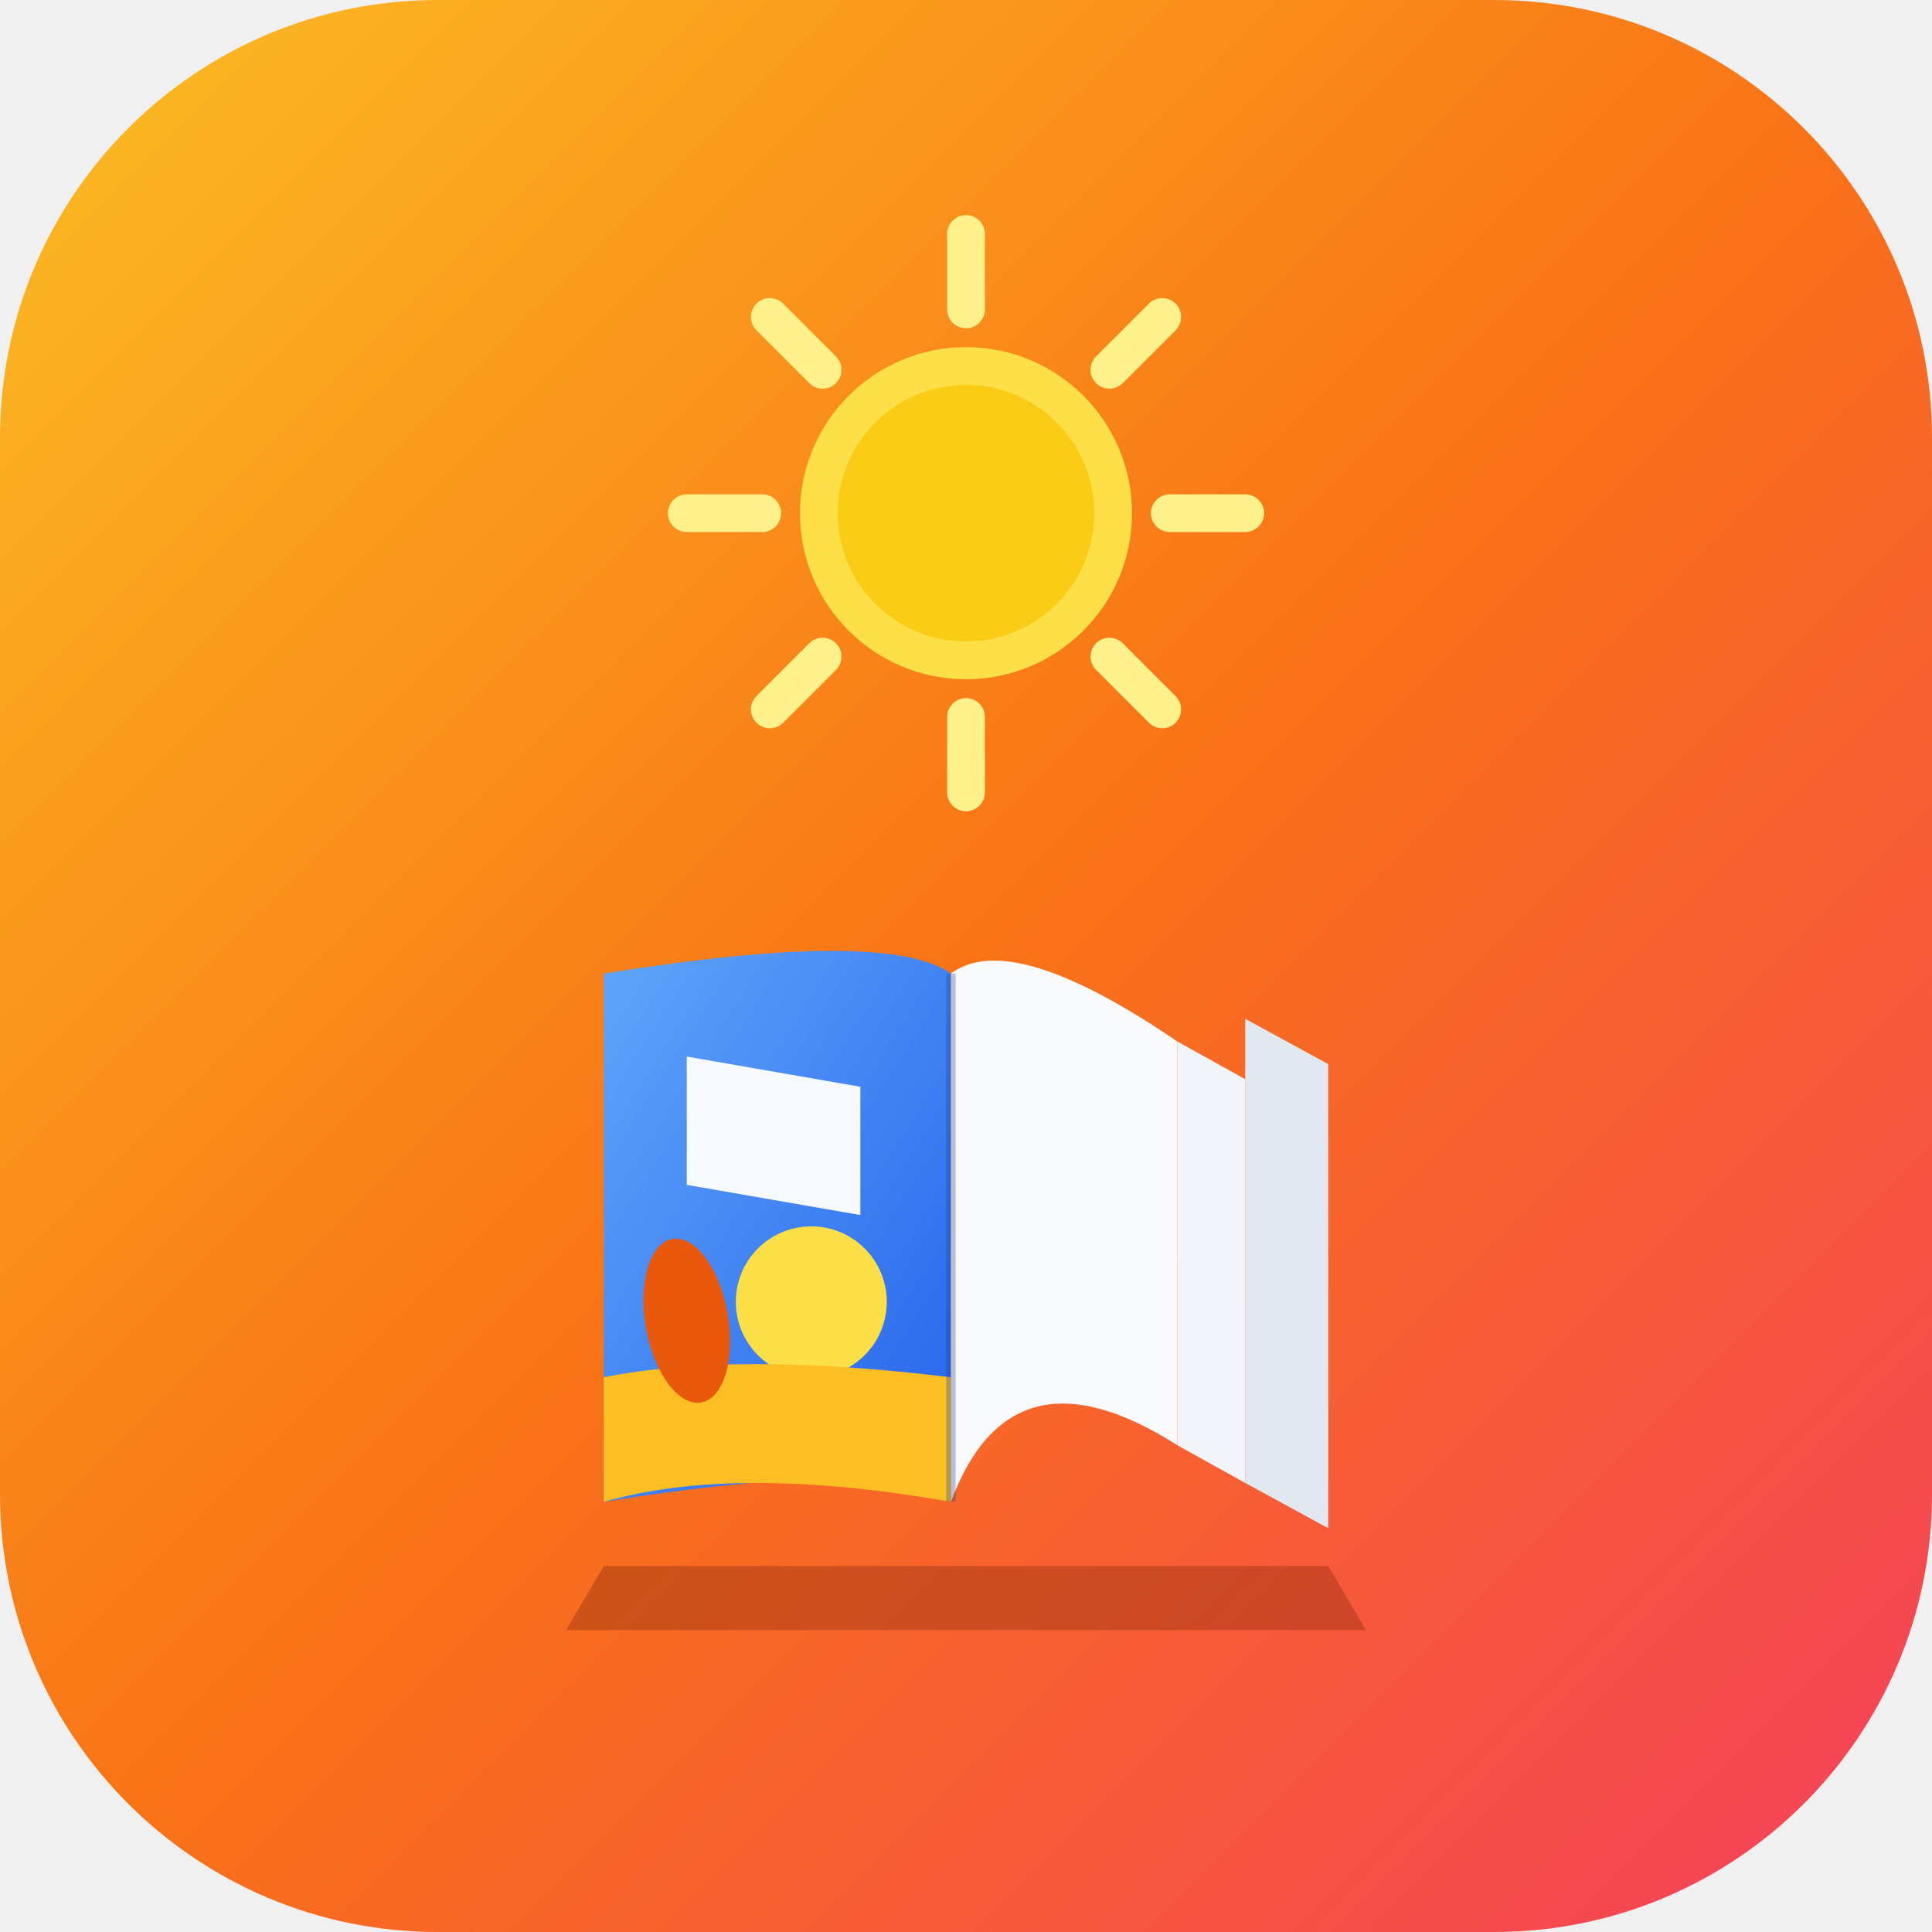
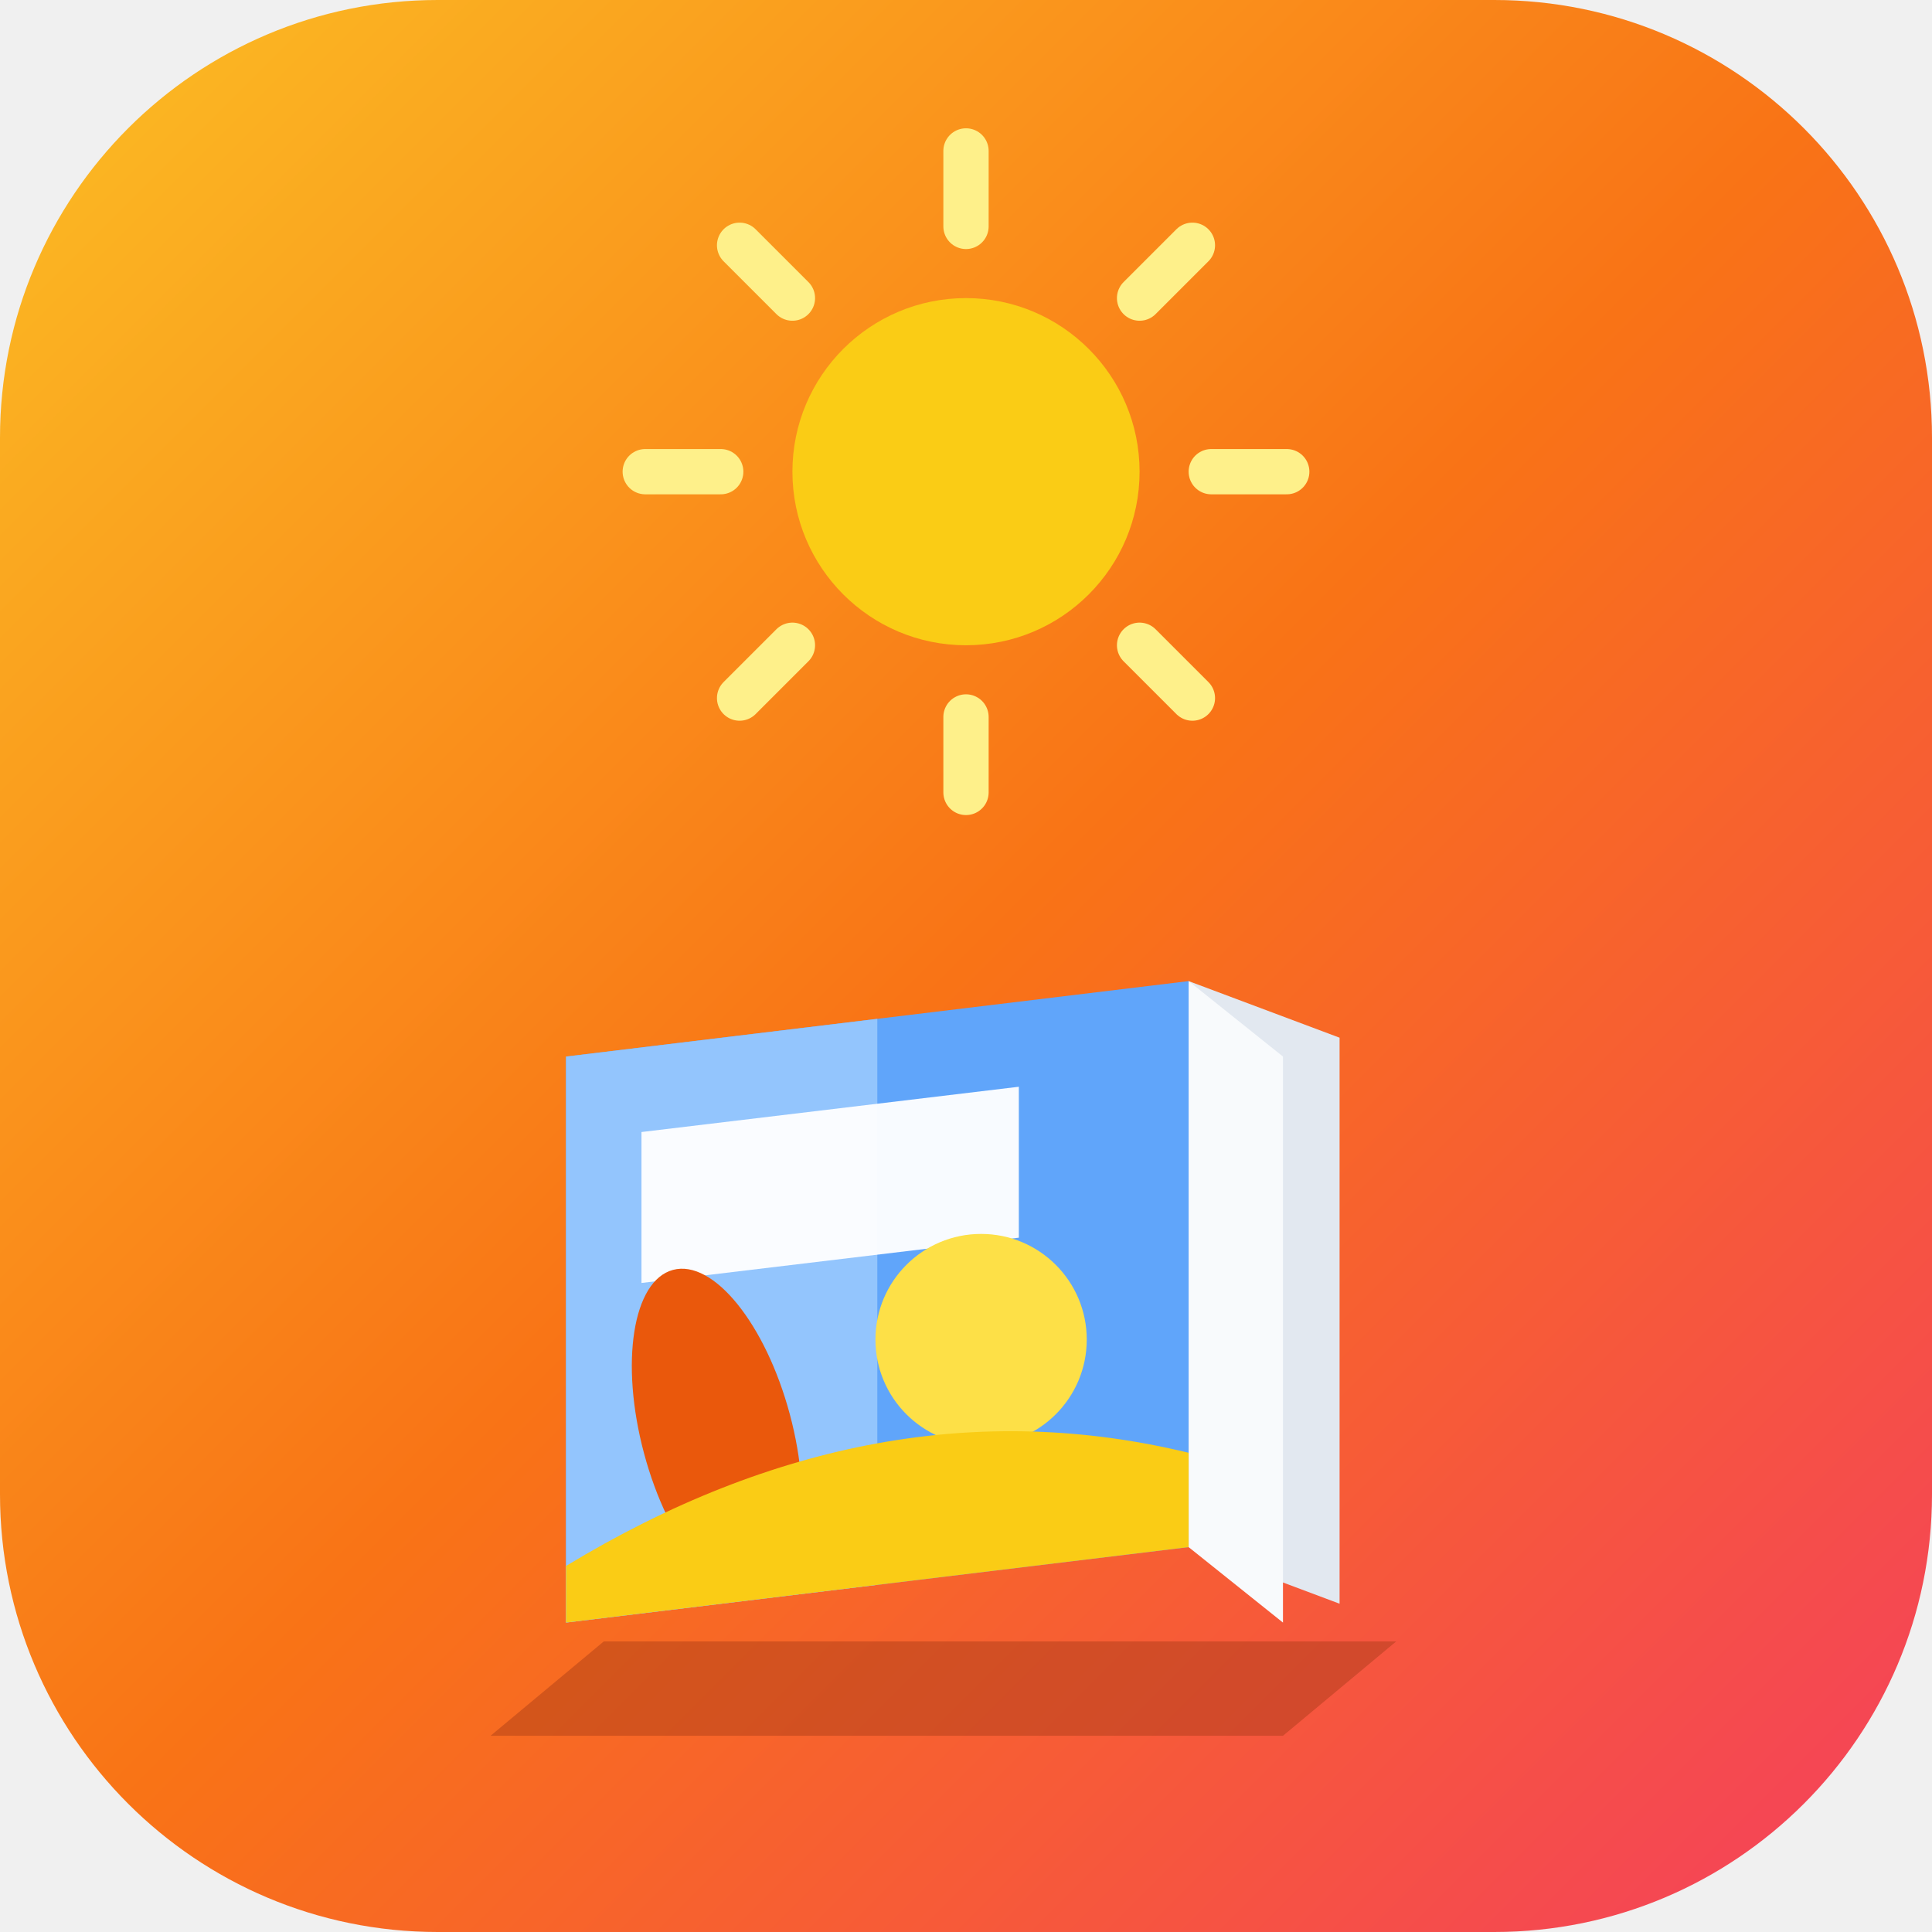
<svg xmlns="http://www.w3.org/2000/svg" viewBox="0 0 512 512">
  <defs>
-     <linearGradient id="solBgApp" x1="0%" y1="0%" x2="100%" y2="100%">
+     <linearGradient id="bg" x1="0%" y1="0%" x2="100%" y2="100%">
      <stop offset="0%" stop-color="#fbbf24" />
      <stop offset="50%" stop-color="#f97316" />
      <stop offset="100%" stop-color="#f43f5e" />
    </linearGradient>
-     <linearGradient id="bookCoverGrad" x1="0%" y1="0%" x2="100%" y2="100%">
-       <stop offset="0%" stop-color="#60a5fa" />
-       <stop offset="100%" stop-color="#2563eb" />
-     </linearGradient>
  </defs>
-   <rect width="512" height="512" rx="116" fill="url(#solBgApp)" />
-   <g transform="translate(0, -12)">
-     <circle cx="256" cy="148" r="44" fill="#fde047" />
-     <circle cx="256" cy="148" r="34" fill="#facc15" />
-     <g stroke="#fef08a" stroke-width="10" stroke-linecap="round">
-       <line x1="256" y1="74" x2="256" y2="94" />
-       <line x1="256" y1="202" x2="256" y2="222" />
-       <line x1="182" y1="148" x2="202" y2="148" />
-       <line x1="310" y1="148" x2="330" y2="148" />
-       <line x1="204" y1="96" x2="218" y2="110" />
-       <line x1="294" y1="186" x2="308" y2="200" />
-       <line x1="204" y1="200" x2="218" y2="186" />
-       <line x1="294" y1="110" x2="308" y2="96" />
+   <rect width="512" height="512" rx="116" fill="url(#bg)" />
+   <g transform="translate(0, -10)">
+     <circle cx="256" cy="135" r="46" fill="#facc15" />
+     <g stroke="#fef08a" stroke-width="12" stroke-linecap="round">
+       <line x1="256" y1="50" x2="256" y2="70" />
+       <line x1="256" y1="200" x2="256" y2="220" />
+       <line x1="171" y1="135" x2="191" y2="135" />
+       <line x1="321" y1="135" x2="341" y2="135" />
+       <line x1="196" y1="75" x2="210" y2="89" />
+       <line x1="302" y1="181" x2="316" y2="195" />
+       <line x1="196" y1="195" x2="210" y2="181" />
+       <line x1="302" y1="89" x2="316" y2="75" />
    </g>
  </g>
-   <g opacity="0.45">
-     <path d="M 160 415 L 352 415 L 362 432 L 150 432 Z" fill="#9a3412" />
+   <g transform="translate(0, 10)">
+     <polygon points="160,425 370,425 340,450 130,450" fill="#9a3412" opacity="0.4" />
+     <polygon points="315,250 355,265 355,415 315,400" fill="#e2e8f0" />
+     <polygon points="315,250 340,270 340,420 315,400" fill="#f8fafc" />
+     <polygon points="150,270 315,250 315,400 150,420" fill="#60a5fa" />
+     <polygon points="150,270 232.5,260 232.5,410 150,420" fill="#93c5fd" />
+     <polygon points="170,290 270,278 270,318 170,330" fill="#ffffff" opacity="0.95" />
+     <circle cx="260" cy="345" r="28" fill="#fde047" />
+     <ellipse cx="190" cy="370" rx="20" ry="45" fill="#ea580c" transform="rotate(-15, 190, 370)" />
+     <path d="M 150 405 Q 232.5 355 315 375 L 315 400 L 150 420 Z" fill="#facc15" />
  </g>
-   <path d="M 330 270 L 352 282 L 352 405 L 330 393 Z" fill="#e2e8f0" />
-   <path d="M 312 276 L 330 286 L 330 393 L 312 383 Z" fill="#f1f5f9" />
-   <path d="M 160 258 Q 235 246 252 258 L 252 398 Q 235 386 160 398 Z" fill="url(#bookCoverGrad)" />
-   <path d="M 182 280 L 228 288 L 228 322 L 182 314 Z" fill="#ffffff" opacity="0.95" />
-   <circle cx="215" cy="345" r="20" fill="#fde047" />
-   <path d="M 160 365 Q 195 358 252 365 L 252 398 Q 195 388 160 398 Z" fill="#fbbf24" />
-   <ellipse cx="182" cy="350" rx="11" ry="22" fill="#ea580c" transform="rotate(-10, 182, 350)" />
-   <path d="M 252 258 Q 268 246 312 276 L 312 383 Q 268 355 252 398 Z" fill="#f8fafc" />
-   <line x1="252" y1="258" x2="252" y2="398" stroke="#1e3a8a" stroke-width="2.5" opacity="0.3" />
</svg>
